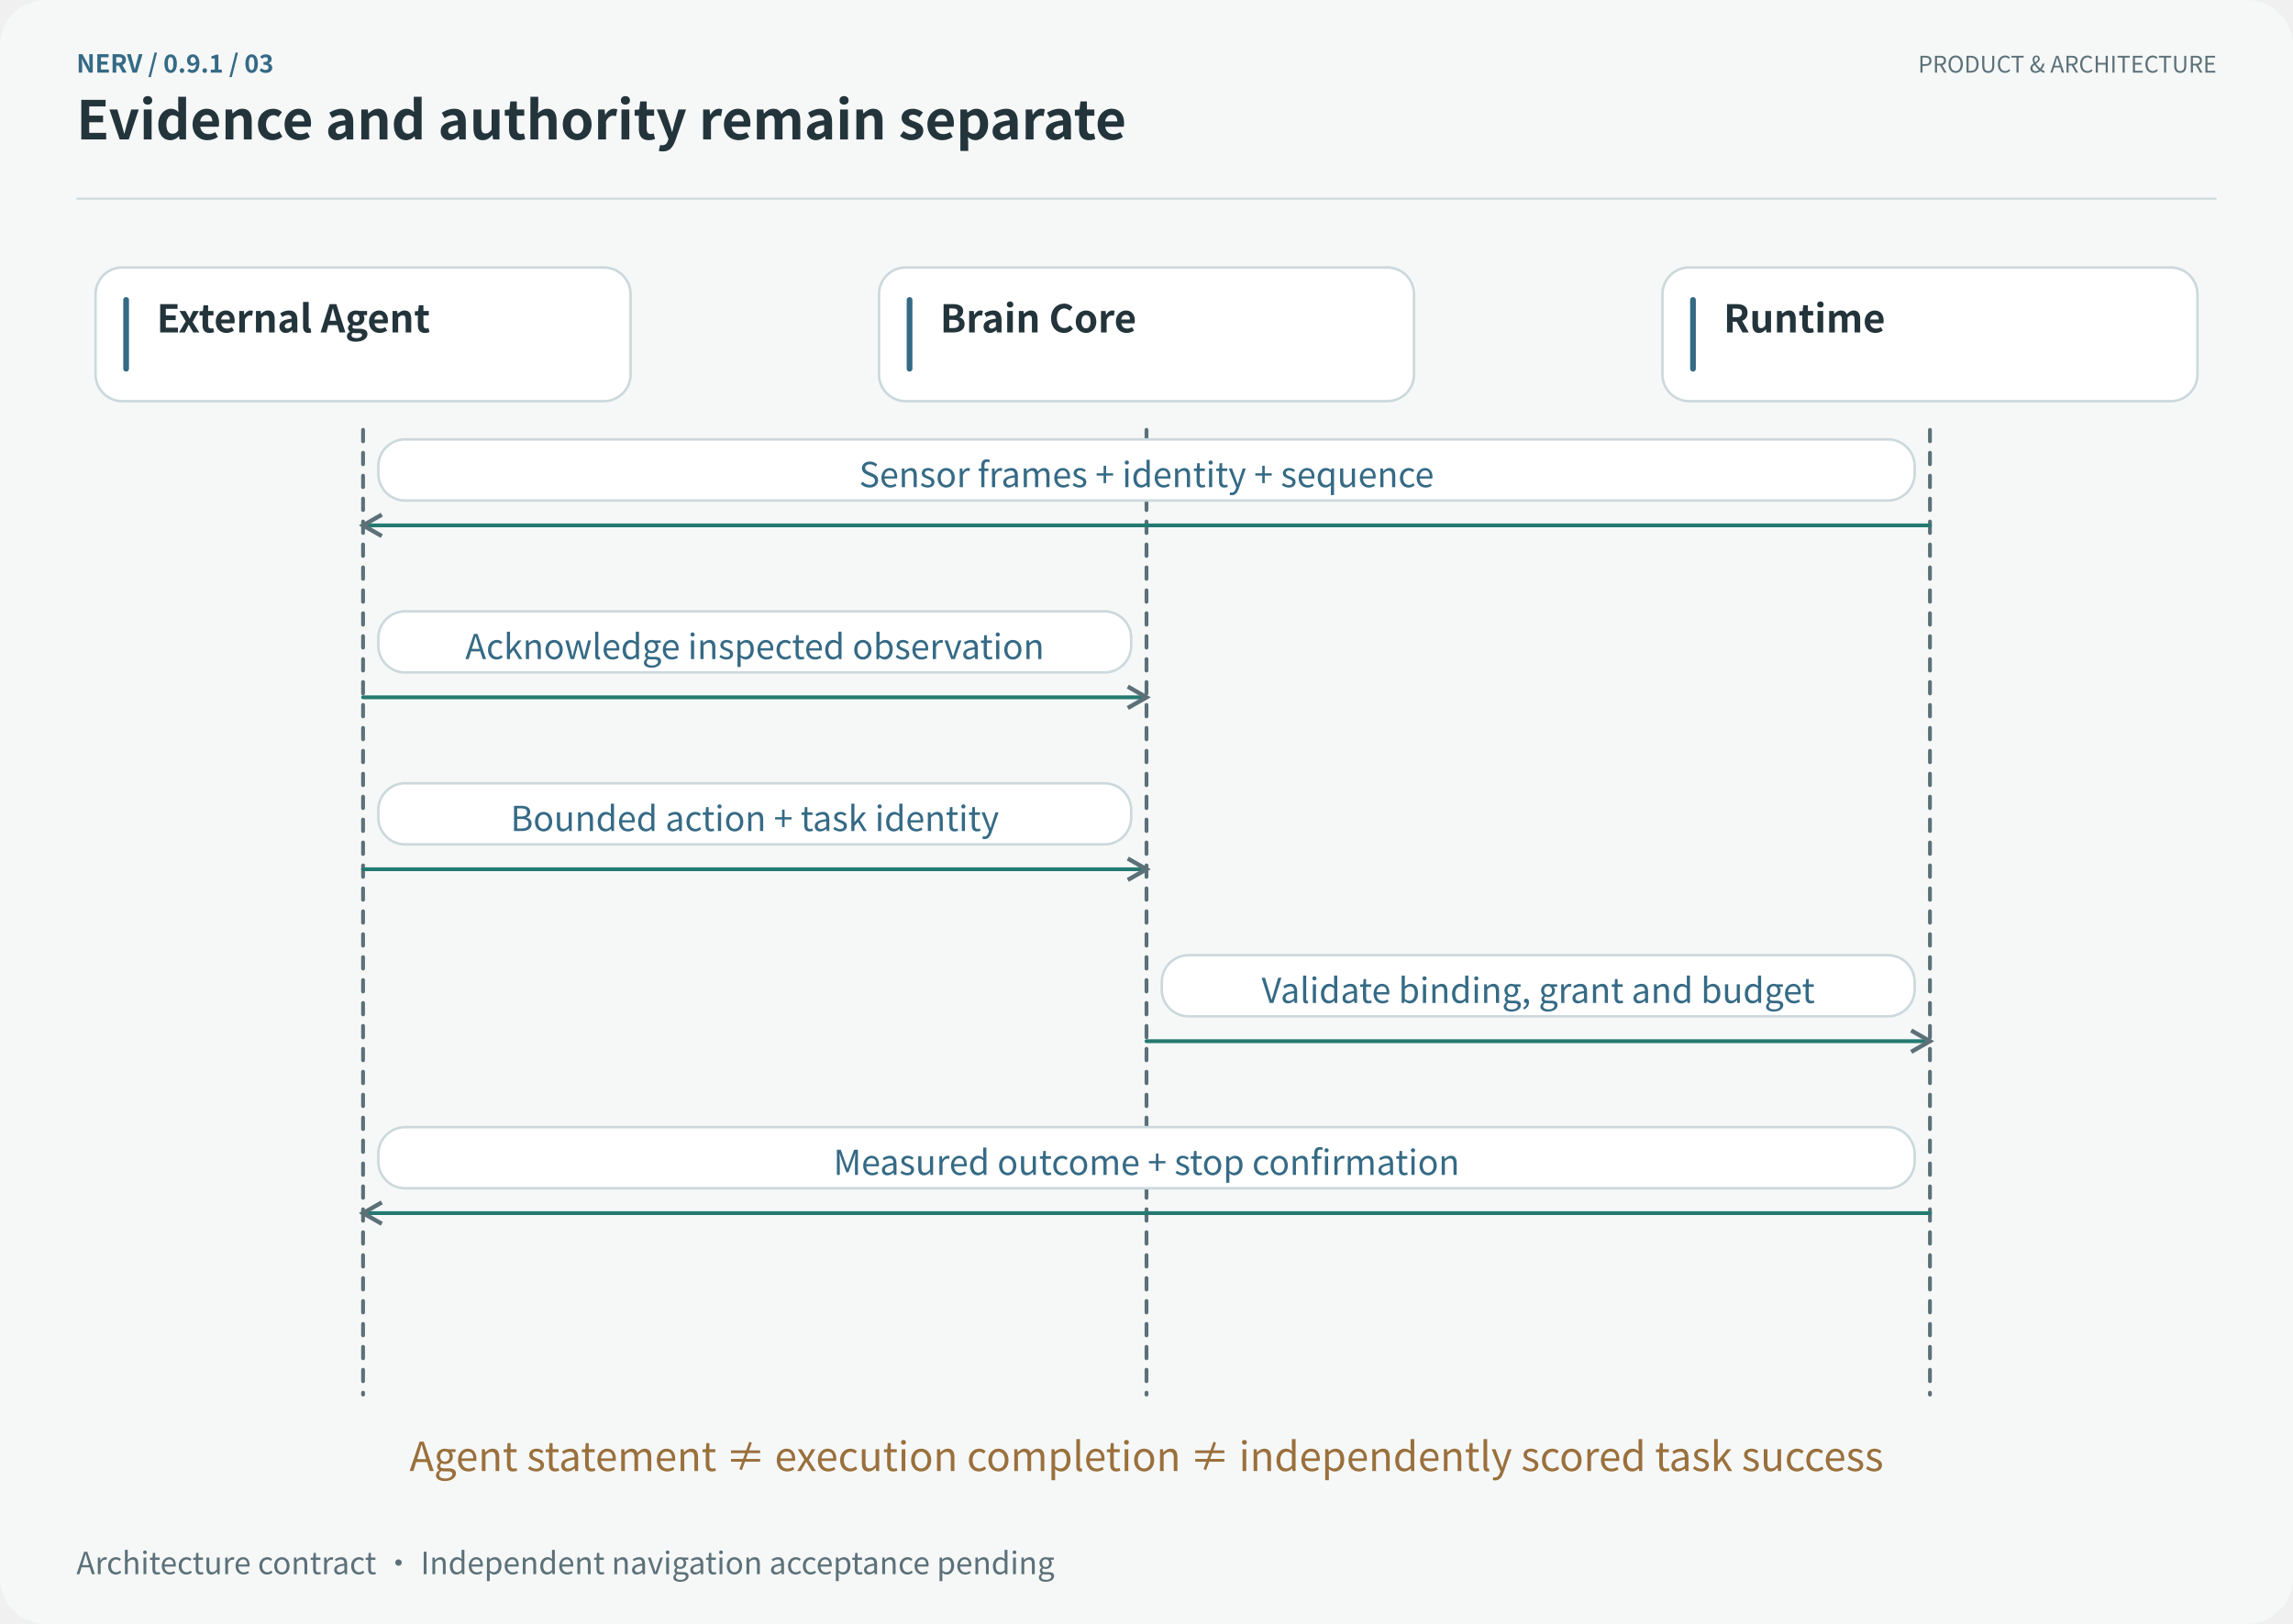
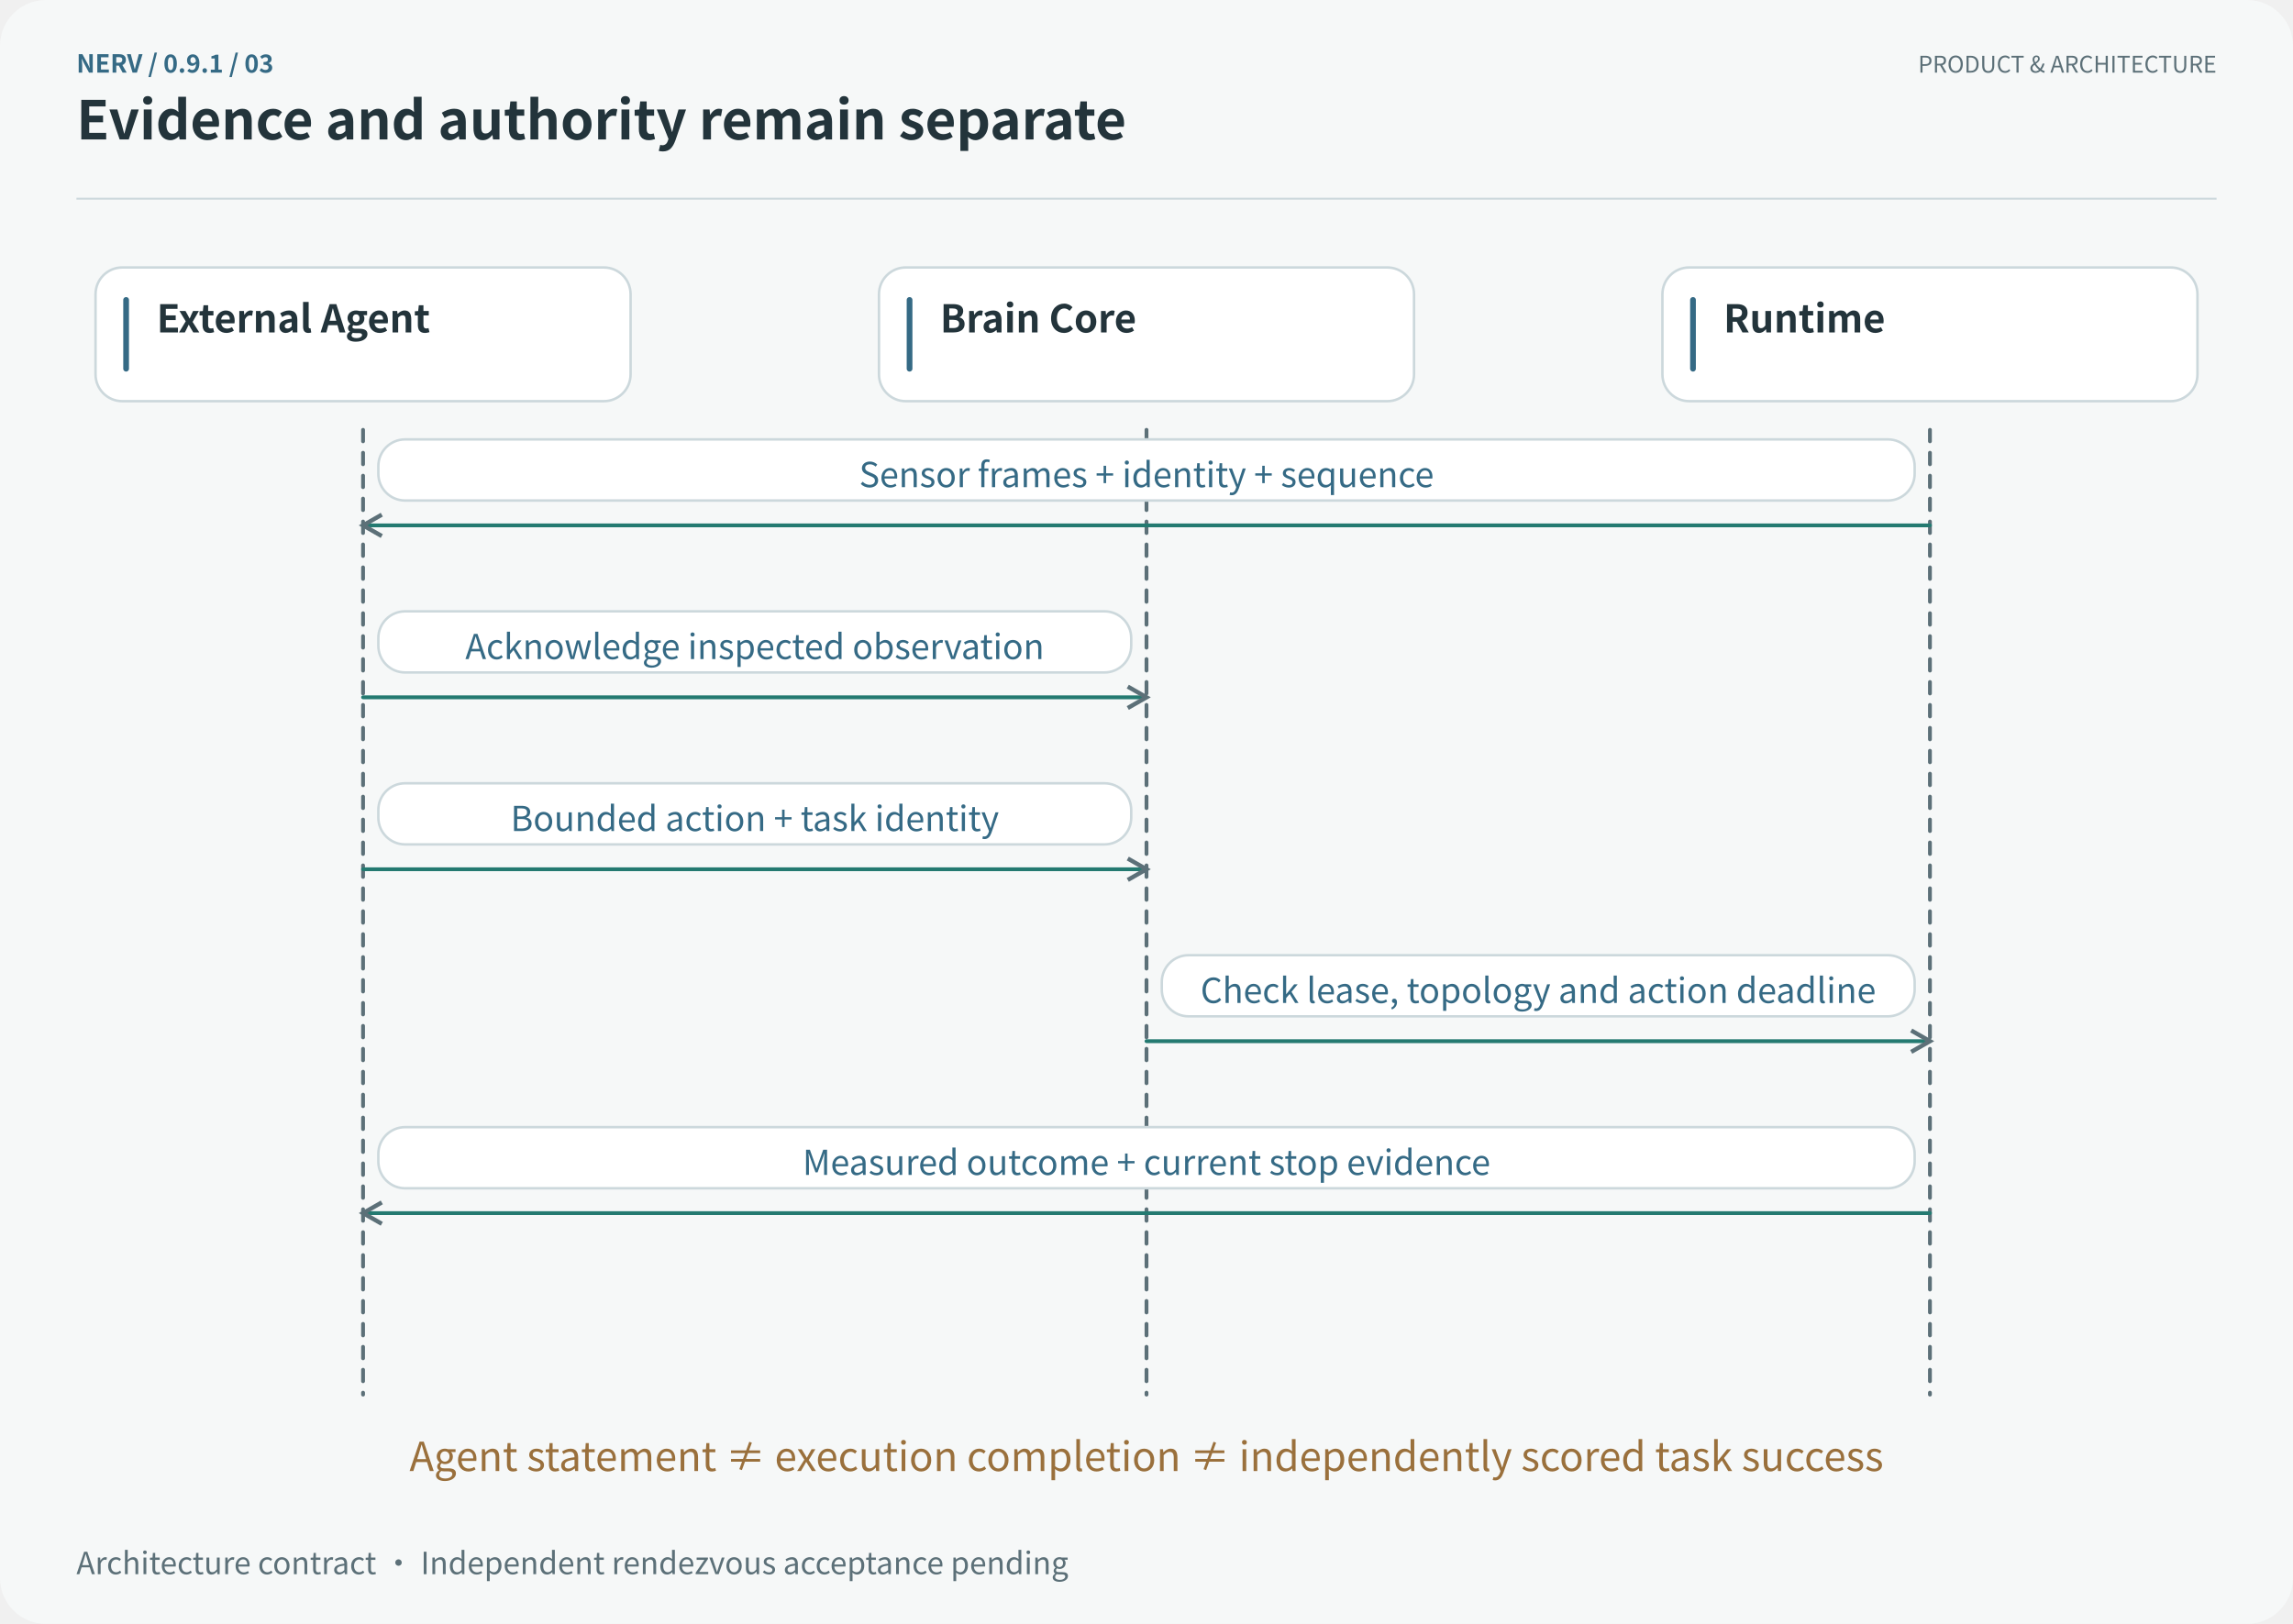
<svg xmlns="http://www.w3.org/2000/svg" width="1200" height="850" viewBox="0 0 1200 850" role="img" aria-labelledby="title desc">
  <defs>
    <marker id="arrow" viewBox="0 0 10 10" refX="8" refY="5" markerWidth="7" markerHeight="7" orient="auto-start-reverse">
      <path d="M1 1 L8 5 L1 9" fill="none" stroke="#5c7078" stroke-width="1.6" />
    </marker>
  </defs>
  <style>text {font-family:"Noto Sans CJK SC",Arial,sans-serif;fill:#23343b;} .muted{fill:#5c7078;} .mono{font-family:"DejaVu Sans Mono",monospace;}</style>
  <rect width="1200" height="850" rx="24" fill="#f6f8f8" />
  <path d="M40 104H1160" stroke="#ccd8dc" />
  <text x="40" y="38" font-size="13" style="fill:#356a85" font-weight="700" text-anchor="start">NERV   /   0.9.1 / 03</text>
  <text x="40" y="73" font-size="28" style="fill:#23343b" font-weight="700" text-anchor="start">Evidence and authority remain separate</text>
  <text x="1160" y="38" font-size="12" style="fill:#5c7078" font-weight="400" text-anchor="end">PRODUCT &amp; ARCHITECTURE</text>
-   <text x="40" y="824" font-size="16" style="fill:#5c7078" font-weight="400" text-anchor="start">Architecture contract · Independent navigation acceptance pending</text>
+   <text x="40" y="824" font-size="16" style="fill:#5c7078" font-weight="400" text-anchor="start">Architecture contract · Independent rendezvous acceptance pending</text>
  <rect x="50" y="140" width="280" height="70" rx="14" fill="white" stroke="#ccd8dc" stroke-width="1.3" />
  <path d="M66 157v36" stroke="#356a85" stroke-width="3" stroke-linecap="round" />
  <text x="82" y="174" font-size="20" style="fill:#23343b" font-weight="600" text-anchor="start">External Agent</text>
  <path d="M190,225 L190,730" fill="none" stroke="#5c7078" stroke-width="2" stroke-linecap="round" stroke-linejoin="round" stroke-dasharray="6 6" />
  <rect x="460" y="140" width="280" height="70" rx="14" fill="white" stroke="#ccd8dc" stroke-width="1.3" />
  <path d="M476 157v36" stroke="#356a85" stroke-width="3" stroke-linecap="round" />
  <text x="492" y="174" font-size="20" style="fill:#23343b" font-weight="600" text-anchor="start">Brain Core</text>
  <path d="M600,225 L600,730" fill="none" stroke="#5c7078" stroke-width="2" stroke-linecap="round" stroke-linejoin="round" stroke-dasharray="6 6" />
  <rect x="870" y="140" width="280" height="70" rx="14" fill="white" stroke="#ccd8dc" stroke-width="1.3" />
  <path d="M886 157v36" stroke="#356a85" stroke-width="3" stroke-linecap="round" />
  <text x="902" y="174" font-size="20" style="fill:#23343b" font-weight="600" text-anchor="start">Runtime</text>
  <path d="M1010,225 L1010,730" fill="none" stroke="#5c7078" stroke-width="2" stroke-linecap="round" stroke-linejoin="round" stroke-dasharray="6 6" />
  <rect x="198" y="230" width="804" height="32" rx="14" fill="#ffffff" stroke="#ccd8dc" stroke-width="1.3" />
  <text x="600.0" y="255" font-size="18" style="fill:#356a85" font-weight="400" text-anchor="middle">Sensor frames + identity + sequence</text>
  <path d="M1010,275 L190,275" fill="none" stroke="#247a71" stroke-width="2" stroke-linecap="round" stroke-linejoin="round" marker-end="url(#arrow)" />
  <rect x="198" y="320" width="394" height="32" rx="14" fill="#ffffff" stroke="#ccd8dc" stroke-width="1.3" />
  <text x="395.0" y="345" font-size="18" style="fill:#356a85" font-weight="400" text-anchor="middle">Acknowledge inspected observation</text>
  <path d="M190,365 L600,365" fill="none" stroke="#247a71" stroke-width="2" stroke-linecap="round" stroke-linejoin="round" marker-end="url(#arrow)" />
  <rect x="198" y="410" width="394" height="32" rx="14" fill="#ffffff" stroke="#ccd8dc" stroke-width="1.3" />
  <text x="395.0" y="435" font-size="18" style="fill:#356a85" font-weight="400" text-anchor="middle">Bounded action + task identity</text>
  <path d="M190,455 L600,455" fill="none" stroke="#247a71" stroke-width="2" stroke-linecap="round" stroke-linejoin="round" marker-end="url(#arrow)" />
  <rect x="608" y="500" width="394" height="32" rx="14" fill="#ffffff" stroke="#ccd8dc" stroke-width="1.3" />
-   <text x="805.0" y="525" font-size="18" style="fill:#356a85" font-weight="400" text-anchor="middle">Validate binding, grant and budget</text>
+   <text x="805.0" y="525" font-size="18" style="fill:#356a85" font-weight="400" text-anchor="middle">Check lease, topology and action deadline</text>
  <path d="M600,545 L1010,545" fill="none" stroke="#247a71" stroke-width="2" stroke-linecap="round" stroke-linejoin="round" marker-end="url(#arrow)" />
  <rect x="198" y="590" width="804" height="32" rx="14" fill="#ffffff" stroke="#ccd8dc" stroke-width="1.3" />
-   <text x="600.0" y="615" font-size="18" style="fill:#356a85" font-weight="400" text-anchor="middle">Measured outcome + stop confirmation</text>
+   <text x="600.0" y="615" font-size="18" style="fill:#356a85" font-weight="400" text-anchor="middle">Measured outcome + current stop evidence</text>
  <path d="M1010,635 L190,635" fill="none" stroke="#247a71" stroke-width="2" stroke-linecap="round" stroke-linejoin="round" marker-end="url(#arrow)" />
  <text x="600" y="770" font-size="21" style="fill:#9a703c" font-weight="400" text-anchor="middle">Agent statement ≠ execution completion ≠ independently scored task success</text>
</svg>
